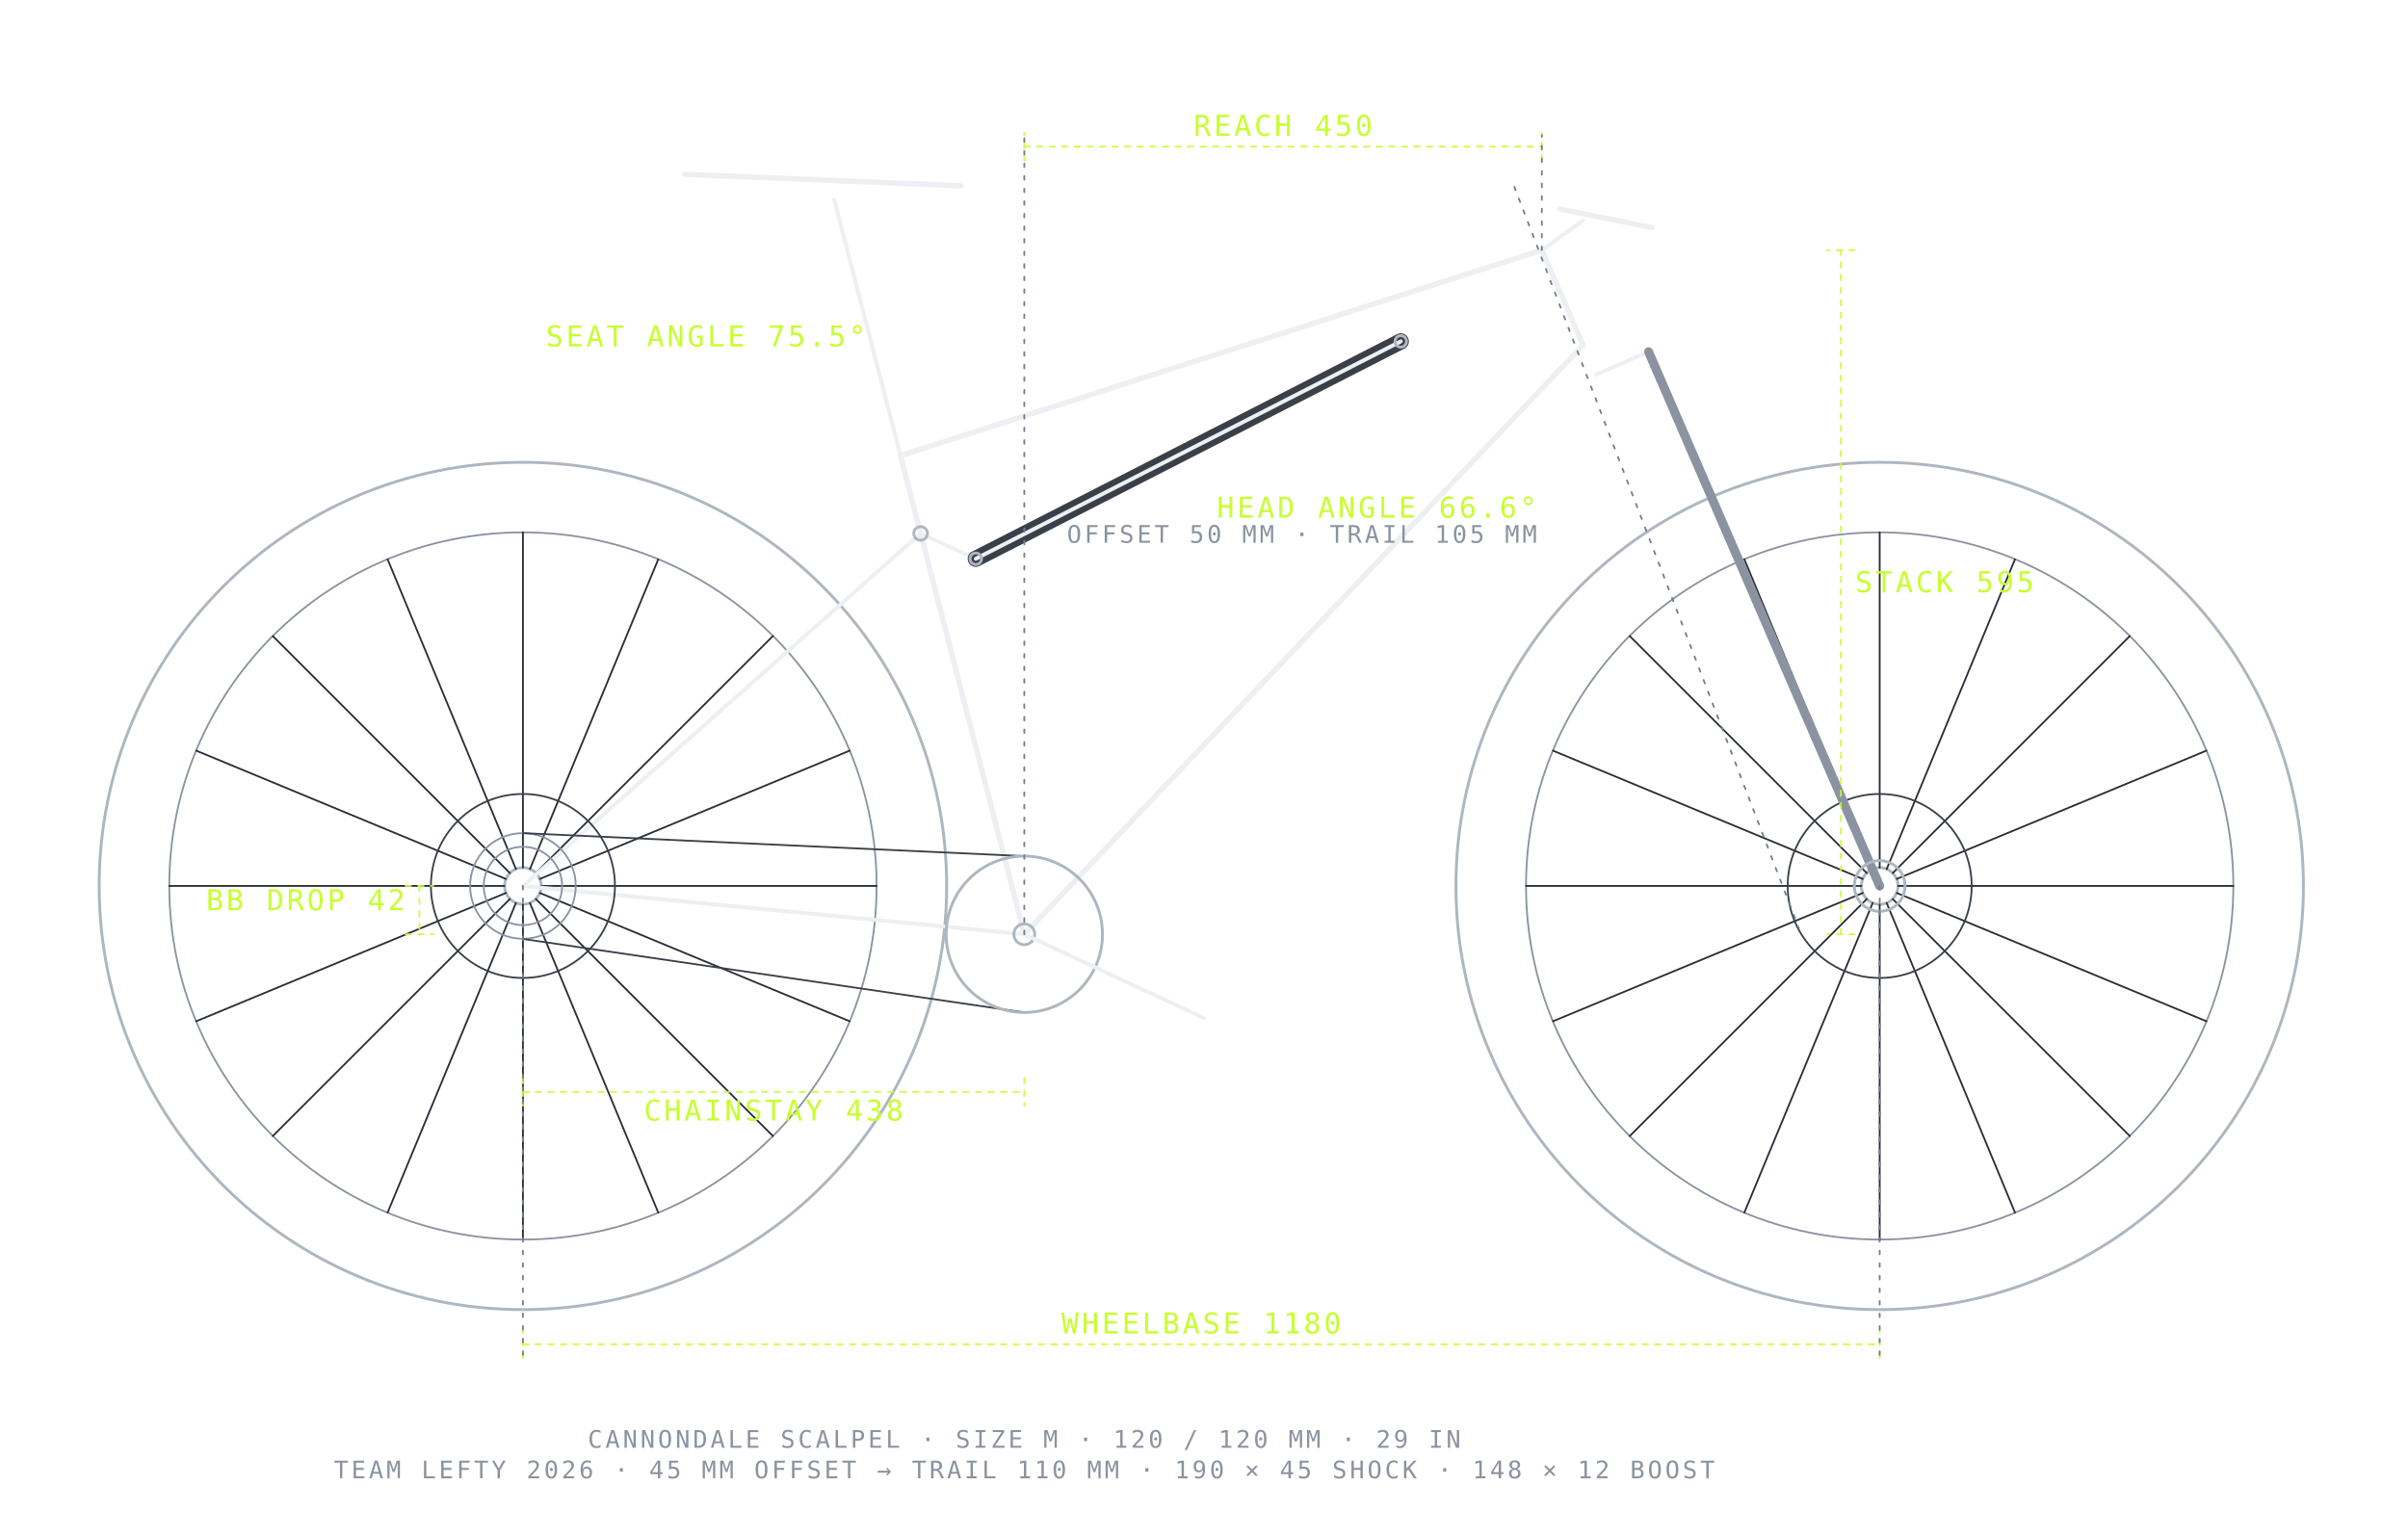
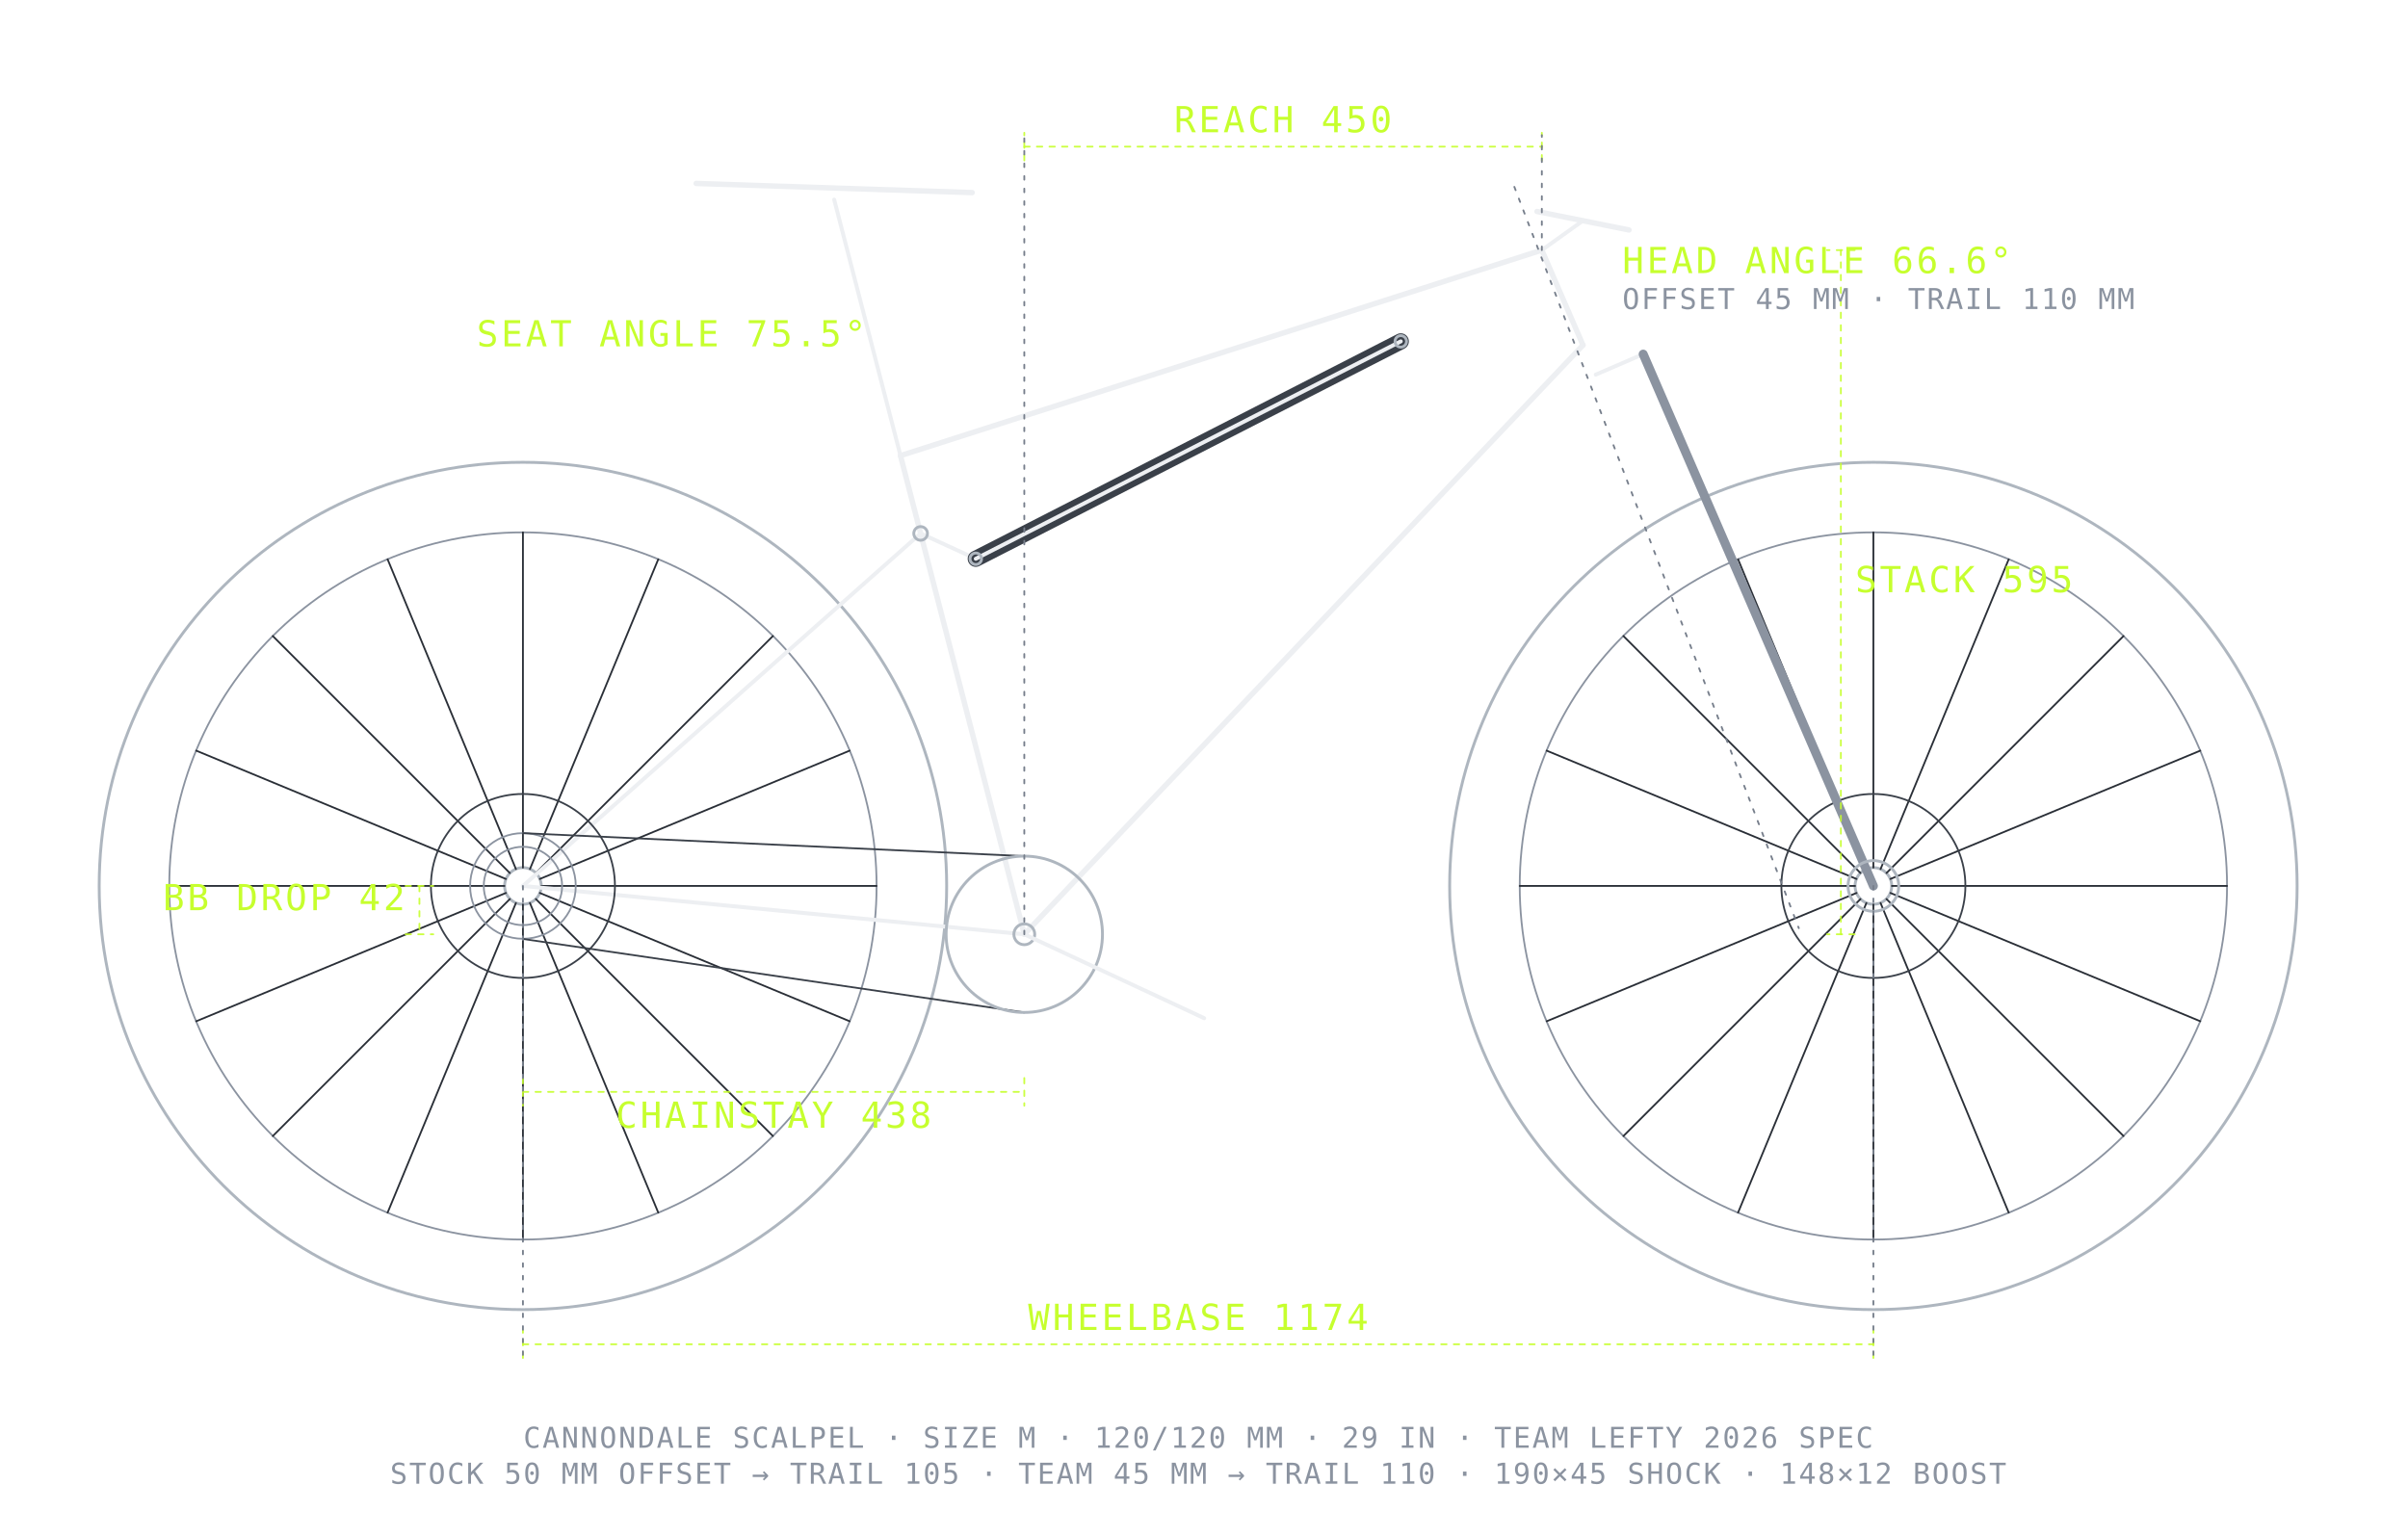
- <svg xmlns="http://www.w3.org/2000/svg" class="geometry" viewBox="30 40 1340 855" fill="none" stroke-linecap="round" stroke-linejoin="round" font-family="JetBrains Mono, ui-monospace, monospace" role="img" aria-label="CANNONDALE SCALPEL · SIZE M · 120 / 120 MM · 29 IN: dimensioned side-view geometry drawing of the race bike">
-   <style>.frame{stroke:#EDEFF2;stroke-width:3}.frame2{stroke:#EDEFF2;stroke-width:2.2}.wheel{stroke:#AEB6BF;stroke-width:1.6}.rim{stroke:#8B93A0;stroke-width:1}.spoke{stroke:#2A2F37;stroke-width:1}.lefty{stroke:#8B93A0;stroke-width:5}.shock{stroke:#3A4049;stroke-width:9}.dimline{stroke:#C6FF2E;stroke-width:1;stroke-dasharray:3 4;opacity:.9}.dim{fill:#C6FF2E;font-size:16px;letter-spacing:.1em}.sub{fill:#8B93A0;font-size:13.5px;letter-spacing:.12em}.axis{stroke:#767E8B;stroke-width:1;stroke-dasharray:2 5}.ghost{stroke:#3A4049;stroke-width:1}</style>
+ <svg xmlns="http://www.w3.org/2000/svg" class="geometry" viewBox="30 40 1340 855" fill="none" stroke-linecap="round" stroke-linejoin="round" font-family="JetBrains Mono, ui-monospace, monospace" role="img" aria-label="CANNONDALE SCALPEL · SIZE M · 120/120 MM · 29 IN · TEAM LEFTY 2026 SPEC: dimensioned side-view geometry drawing of the race bike">
+   <style>.frame{stroke:#EDEFF2;stroke-width:3}.frame2{stroke:#EDEFF2;stroke-width:2.2}.wheel{stroke:#AEB6BF;stroke-width:1.6}.rim{stroke:#8B93A0;stroke-width:1}.spoke{stroke:#2A2F37;stroke-width:1}.lefty{stroke:#8B93A0;stroke-width:5}.shock{stroke:#3A4049;stroke-width:9}.dimline{stroke:#C6FF2E;stroke-width:1;stroke-dasharray:3 4;opacity:.9}.dim{fill:#C6FF2E;font-size:20px;letter-spacing:.08em}.sub{fill:#8B93A0;font-size:16px;letter-spacing:.06em}.axis{stroke:#767E8B;stroke-width:1;stroke-dasharray:2 5}.ghost{stroke:#3A4049;stroke-width:1}</style>
  <circle class="wheel" cx="321.0" cy="533.1" r="235.8" />
  <circle class="rim" cx="321.0" cy="533.1" r="196.8" />
  <circle class="wheel" cx="321.0" cy="533.1" r="10.2" />
  <line class="spoke" x1="331.2" y1="533.1" x2="517.8" y2="533.1" />
  <line class="spoke" x1="330.4" y1="529.2" x2="502.8" y2="457.8" />
  <line class="spoke" x1="328.2" y1="525.9" x2="460.1" y2="394.0" />
  <line class="spoke" x1="324.9" y1="523.7" x2="396.3" y2="351.3" />
  <line class="spoke" x1="321.0" y1="522.9" x2="321.0" y2="336.3" />
  <line class="spoke" x1="317.1" y1="523.7" x2="245.7" y2="351.3" />
  <line class="spoke" x1="313.7" y1="525.9" x2="181.8" y2="394.0" />
  <line class="spoke" x1="311.5" y1="529.2" x2="139.2" y2="457.8" />
  <line class="spoke" x1="310.7" y1="533.1" x2="124.2" y2="533.1" />
  <line class="spoke" x1="311.5" y1="537.0" x2="139.2" y2="608.4" />
  <line class="spoke" x1="313.7" y1="540.4" x2="181.8" y2="672.3" />
  <line class="spoke" x1="317.1" y1="542.6" x2="245.7" y2="714.9" />
  <line class="spoke" x1="321.0" y1="543.4" x2="321.0" y2="729.9" />
  <line class="spoke" x1="324.9" y1="542.6" x2="396.3" y2="714.9" />
  <line class="spoke" x1="328.2" y1="540.4" x2="460.1" y2="672.3" />
  <line class="spoke" x1="330.4" y1="537.0" x2="502.8" y2="608.4" />
-   <circle class="wheel" cx="1076.0" cy="533.1" r="235.8" />
-   <circle class="rim" cx="1076.0" cy="533.1" r="196.8" />
-   <circle class="wheel" cx="1076.0" cy="533.1" r="10.2" />
-   <line class="spoke" x1="1086.3" y1="533.1" x2="1272.8" y2="533.1" />
-   <line class="spoke" x1="1085.5" y1="529.2" x2="1257.8" y2="457.8" />
-   <line class="spoke" x1="1083.3" y1="525.9" x2="1215.2" y2="394.0" />
-   <line class="spoke" x1="1079.9" y1="523.7" x2="1151.3" y2="351.3" />
-   <line class="spoke" x1="1076.0" y1="522.9" x2="1076.0" y2="336.3" />
-   <line class="spoke" x1="1072.1" y1="523.7" x2="1000.7" y2="351.3" />
-   <line class="spoke" x1="1068.8" y1="525.9" x2="936.9" y2="394.0" />
-   <line class="spoke" x1="1066.6" y1="529.2" x2="894.2" y2="457.8" />
-   <line class="spoke" x1="1065.8" y1="533.1" x2="879.2" y2="533.1" />
-   <line class="spoke" x1="1066.6" y1="537.0" x2="894.2" y2="608.4" />
-   <line class="spoke" x1="1068.8" y1="540.4" x2="936.9" y2="672.3" />
-   <line class="spoke" x1="1072.1" y1="542.6" x2="1000.7" y2="714.9" />
-   <line class="spoke" x1="1076.0" y1="543.4" x2="1076.0" y2="729.9" />
-   <line class="spoke" x1="1079.9" y1="542.6" x2="1151.3" y2="714.9" />
-   <line class="spoke" x1="1083.3" y1="540.4" x2="1215.2" y2="672.3" />
-   <line class="spoke" x1="1085.5" y1="537.0" x2="1257.8" y2="608.4" />
+   <circle class="wheel" cx="1072.5" cy="533.1" r="235.8" />
+   <circle class="rim" cx="1072.5" cy="533.1" r="196.8" />
+   <circle class="wheel" cx="1072.5" cy="533.1" r="10.2" />
+   <line class="spoke" x1="1082.8" y1="533.1" x2="1269.3" y2="533.1" />
+   <line class="spoke" x1="1082.0" y1="529.2" x2="1254.4" y2="457.8" />
+   <line class="spoke" x1="1079.8" y1="525.9" x2="1211.7" y2="394.0" />
+   <line class="spoke" x1="1076.5" y1="523.7" x2="1147.8" y2="351.3" />
+   <line class="spoke" x1="1072.5" y1="522.9" x2="1072.5" y2="336.3" />
+   <line class="spoke" x1="1068.6" y1="523.7" x2="997.2" y2="351.3" />
+   <line class="spoke" x1="1065.3" y1="525.9" x2="933.4" y2="394.0" />
+   <line class="spoke" x1="1063.1" y1="529.2" x2="890.7" y2="457.8" />
+   <line class="spoke" x1="1062.3" y1="533.1" x2="875.7" y2="533.1" />
+   <line class="spoke" x1="1063.1" y1="537.0" x2="890.7" y2="608.4" />
+   <line class="spoke" x1="1065.3" y1="540.4" x2="933.4" y2="672.3" />
+   <line class="spoke" x1="1068.6" y1="542.6" x2="997.2" y2="714.9" />
+   <line class="spoke" x1="1072.5" y1="543.4" x2="1072.5" y2="729.9" />
+   <line class="spoke" x1="1076.5" y1="542.6" x2="1147.8" y2="714.9" />
+   <line class="spoke" x1="1079.8" y1="540.4" x2="1211.7" y2="672.3" />
+   <line class="spoke" x1="1082.0" y1="537.0" x2="1254.4" y2="608.4" />
  <line class="frame" x1="888.0" y1="179.2" x2="910.9" y2="232.1" />
  <line class="frame" x1="910.9" y1="232.1" x2="600.0" y2="560.0" />
  <line class="frame" x1="888.0" y1="179.2" x2="531.1" y2="293.6" />
  <line class="frame" x1="600.0" y1="560.0" x2="531.1" y2="293.6" />
  <line class="frame2" x1="600.0" y1="560.0" x2="321.0" y2="533.1" />
  <line class="frame2" x1="321.0" y1="533.1" x2="542.3" y2="336.9" />
  <line class="frame2" x1="542.3" y1="336.9" x2="573.0" y2="351.0" />
  <line class="shock" x1="573.0" y1="351.0" x2="809.5" y2="230.0" />
  <line class="frame2" x1="573.0" y1="351.0" x2="809.5" y2="230.0" />
  <circle class="wheel" cx="542.3" cy="336.9" r="3.8" />
  <circle class="wheel" cx="573.0" cy="351.0" r="3.2" />
  <circle class="wheel" cx="809.5" cy="230.0" r="3.2" />
  <circle class="rim" cx="321.0" cy="533.1" r="29.4" />
  <circle class="rim" cx="321.0" cy="533.1" r="21.8" />
  <circle class="ghost" cx="321.0" cy="533.1" r="51.2" />
-   <circle class="ghost" cx="1076.0" cy="533.1" r="51.2" />
+   <circle class="ghost" cx="1072.5" cy="533.1" r="51.2" />
  <line class="ghost" x1="321.0" y1="503.7" x2="600.0" y2="516.5" />
  <line class="ghost" x1="321.0" y1="562.6" x2="600.0" y2="603.5" />
  <line class="frame2" x1="531.1" y1="293.6" x2="494.2" y2="151.1" />
-   <line class="frame" x1="411.0" y1="137.0" x2="564.6" y2="143.4" />
+   <line class="frame" x1="417.4" y1="142.1" x2="571.0" y2="147.2" />
  <line class="frame2" x1="888.0" y1="179.2" x2="910.9" y2="162.8" />
-   <line class="frame" x1="898.1" y1="156.4" x2="949.3" y2="166.7" />
+   <line class="frame" x1="885.3" y1="157.7" x2="936.5" y2="168.0" />
  <line class="axis" x1="872.7" y1="144.0" x2="1031.0" y2="556.6" />
-   <line class="frame2" x1="918.0" y1="248.5" x2="947.4" y2="235.8" />
-   <line class="lefty" x1="947.4" y1="235.8" x2="1076.0" y2="533.1" />
-   <circle class="wheel" cx="1076.0" cy="533.1" r="14.1" />
+   <line class="frame2" x1="918.0" y1="248.5" x2="944.4" y2="237.1" />
+   <line class="lefty" x1="944.4" y1="237.1" x2="1072.5" y2="533.1" />
+   <circle class="wheel" cx="1072.5" cy="533.1" r="14.1" />
  <circle class="wheel" cx="600.0" cy="560.0" r="43.5" />
  <circle class="wheel" cx="600.0" cy="560.0" r="5.8" />
  <line class="frame2" x1="600.0" y1="560.0" x2="700.1" y2="606.7" />
-   <line class="dimline" x1="321.0" y1="788.2" x2="1076.0" y2="788.2" />
-   <line class="dimline" x1="321.0" y1="795.8" x2="321.0" y2="780.5" />
-   <line class="dimline" x1="1076.0" y1="795.8" x2="1076.0" y2="780.5" />
-   <text class="dim" x="698.5" y="782.2" text-anchor="middle">WHEELBASE 1180</text>
-   <line class="dimline" x1="600.0" y1="121.6" x2="888.0" y2="121.6" />
-   <line class="dimline" x1="600.0" y1="129.3" x2="600.0" y2="113.9" />
-   <line class="dimline" x1="888.0" y1="129.3" x2="888.0" y2="113.9" />
-   <text class="dim" x="744.0" y="115.6" text-anchor="middle">REACH 450</text>
+   <line class="dimline key" x1="321.0" y1="788.2" x2="1072.5" y2="788.2" />
+   <line class="dimline key" x1="321.0" y1="795.8" x2="321.0" y2="780.5" />
+   <line class="dimline key" x1="1072.5" y1="795.8" x2="1072.5" y2="780.5" />
+   <text class="dim key" x="696.8" y="780.2" text-anchor="middle">WHEELBASE 1174</text>
+   <line class="dimline key" x1="600.0" y1="121.6" x2="888.0" y2="121.6" />
+   <line class="dimline key" x1="600.0" y1="129.3" x2="600.0" y2="113.9" />
+   <line class="dimline key" x1="888.0" y1="129.3" x2="888.0" y2="113.9" />
+   <text class="dim key" x="744.0" y="113.6" text-anchor="middle">REACH 450</text>
  <line class="dimline" x1="1054.4" y1="560.0" x2="1054.4" y2="179.2" />
  <line class="dimline" x1="1062.1" y1="560.0" x2="1046.7" y2="560.0" />
  <line class="dimline" x1="1062.1" y1="179.2" x2="1046.7" y2="179.2" />
  <text class="dim" x="1062.4" y="369.6" text-anchor="start">STACK 595</text>
  <line class="dimline" x1="321.0" y1="647.7" x2="600.0" y2="647.7" />
  <line class="dimline" x1="321.0" y1="640.0" x2="321.0" y2="655.4" />
  <line class="dimline" x1="600.0" y1="640.0" x2="600.0" y2="655.4" />
-   <text class="dim" x="460.5" y="663.7" text-anchor="middle">CHAINSTAY 438</text>
+   <text class="dim" x="460.5" y="667.7" text-anchor="middle">CHAINSTAY 438</text>
  <line class="dimline" x1="263.4" y1="533.1" x2="263.4" y2="560.0" />
  <line class="dimline" x1="255.7" y1="533.1" x2="271.1" y2="533.1" />
  <line class="dimline" x1="255.7" y1="560.0" x2="271.1" y2="560.0" />
  <text class="dim" x="255.4" y="546.6" text-anchor="end">BB DROP 42</text>
  <line class="axis" x1="600.0" y1="560.0" x2="600.0" y2="115.2" />
  <line class="axis" x1="888.0" y1="179.2" x2="888.0" y2="115.2" />
  <line class="axis" x1="321.0" y1="533.1" x2="321.0" y2="794.6" />
-   <line class="axis" x1="1076.0" y1="533.1" x2="1076.0" y2="794.6" />
-   <text class="dim" x="885.3" y="328.1" text-anchor="end">HEAD ANGLE 66.6°</text>
-   <text class="sub" x="885.3" y="342.1" text-anchor="end">OFFSET 50 MM · TRAIL 105 MM</text>
+   <line class="axis" x1="1072.5" y1="533.1" x2="1072.5" y2="794.6" />
+   <text class="dim" x="932.8" y="192.0" text-anchor="start">HEAD ANGLE 66.6°</text>
+   <text class="sub" x="932.8" y="212.0" text-anchor="start">OFFSET 45 MM · TRAIL 110 MM</text>
  <text class="dim" x="511.9" y="232.8" text-anchor="end">SEAT ANGLE 75.5°</text>
-   <text class="sub" x="600.0" y="845.8" text-anchor="middle">CANNONDALE SCALPEL · SIZE M · 120 / 120 MM · 29 IN</text>
-   <text class="sub" x="600.0" y="862.8" text-anchor="middle">TEAM LEFTY 2026 · 45 MM OFFSET → TRAIL 110 MM · 190 × 45 SHOCK · 148 × 12 BOOST</text>
+   <text class="sub" x="696.8" y="845.8" text-anchor="middle">CANNONDALE SCALPEL · SIZE M · 120/120 MM · 29 IN · TEAM LEFTY 2026 SPEC</text>
+   <text class="sub" x="696.8" y="865.8" text-anchor="middle">STOCK 50 MM OFFSET → TRAIL 105 · TEAM 45 MM → TRAIL 110 · 190×45 SHOCK · 148×12 BOOST</text>
</svg>
